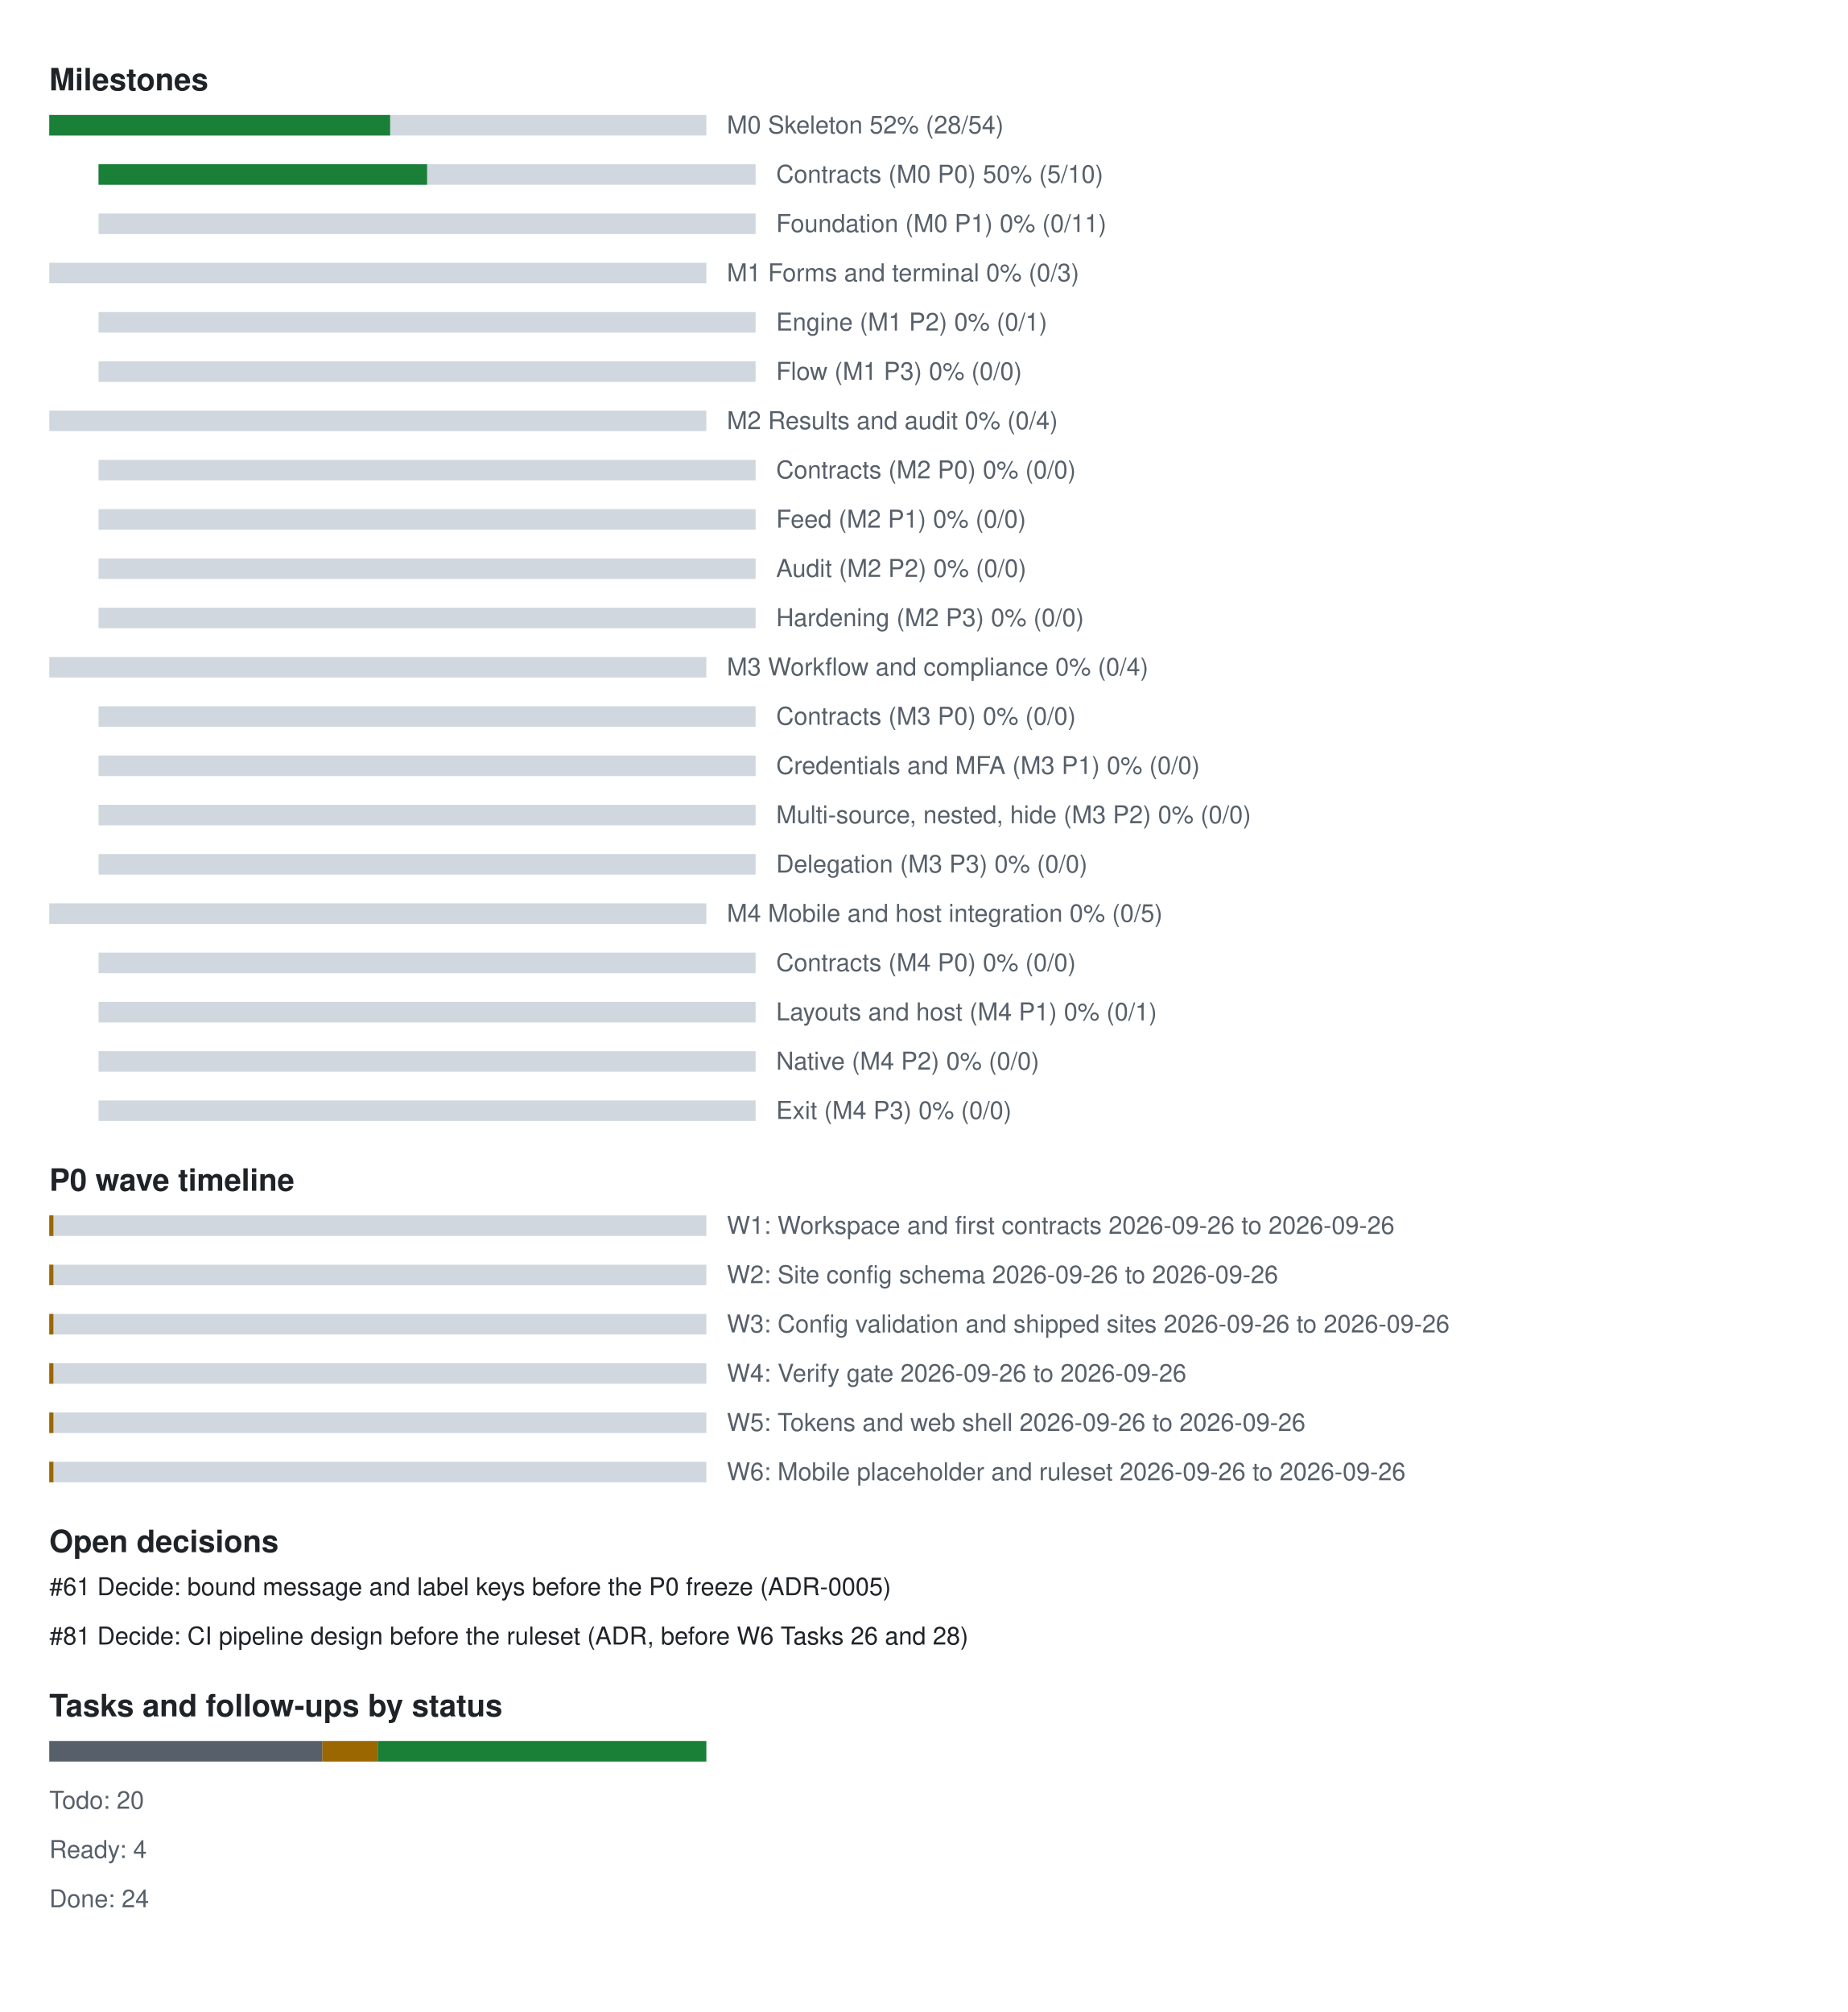
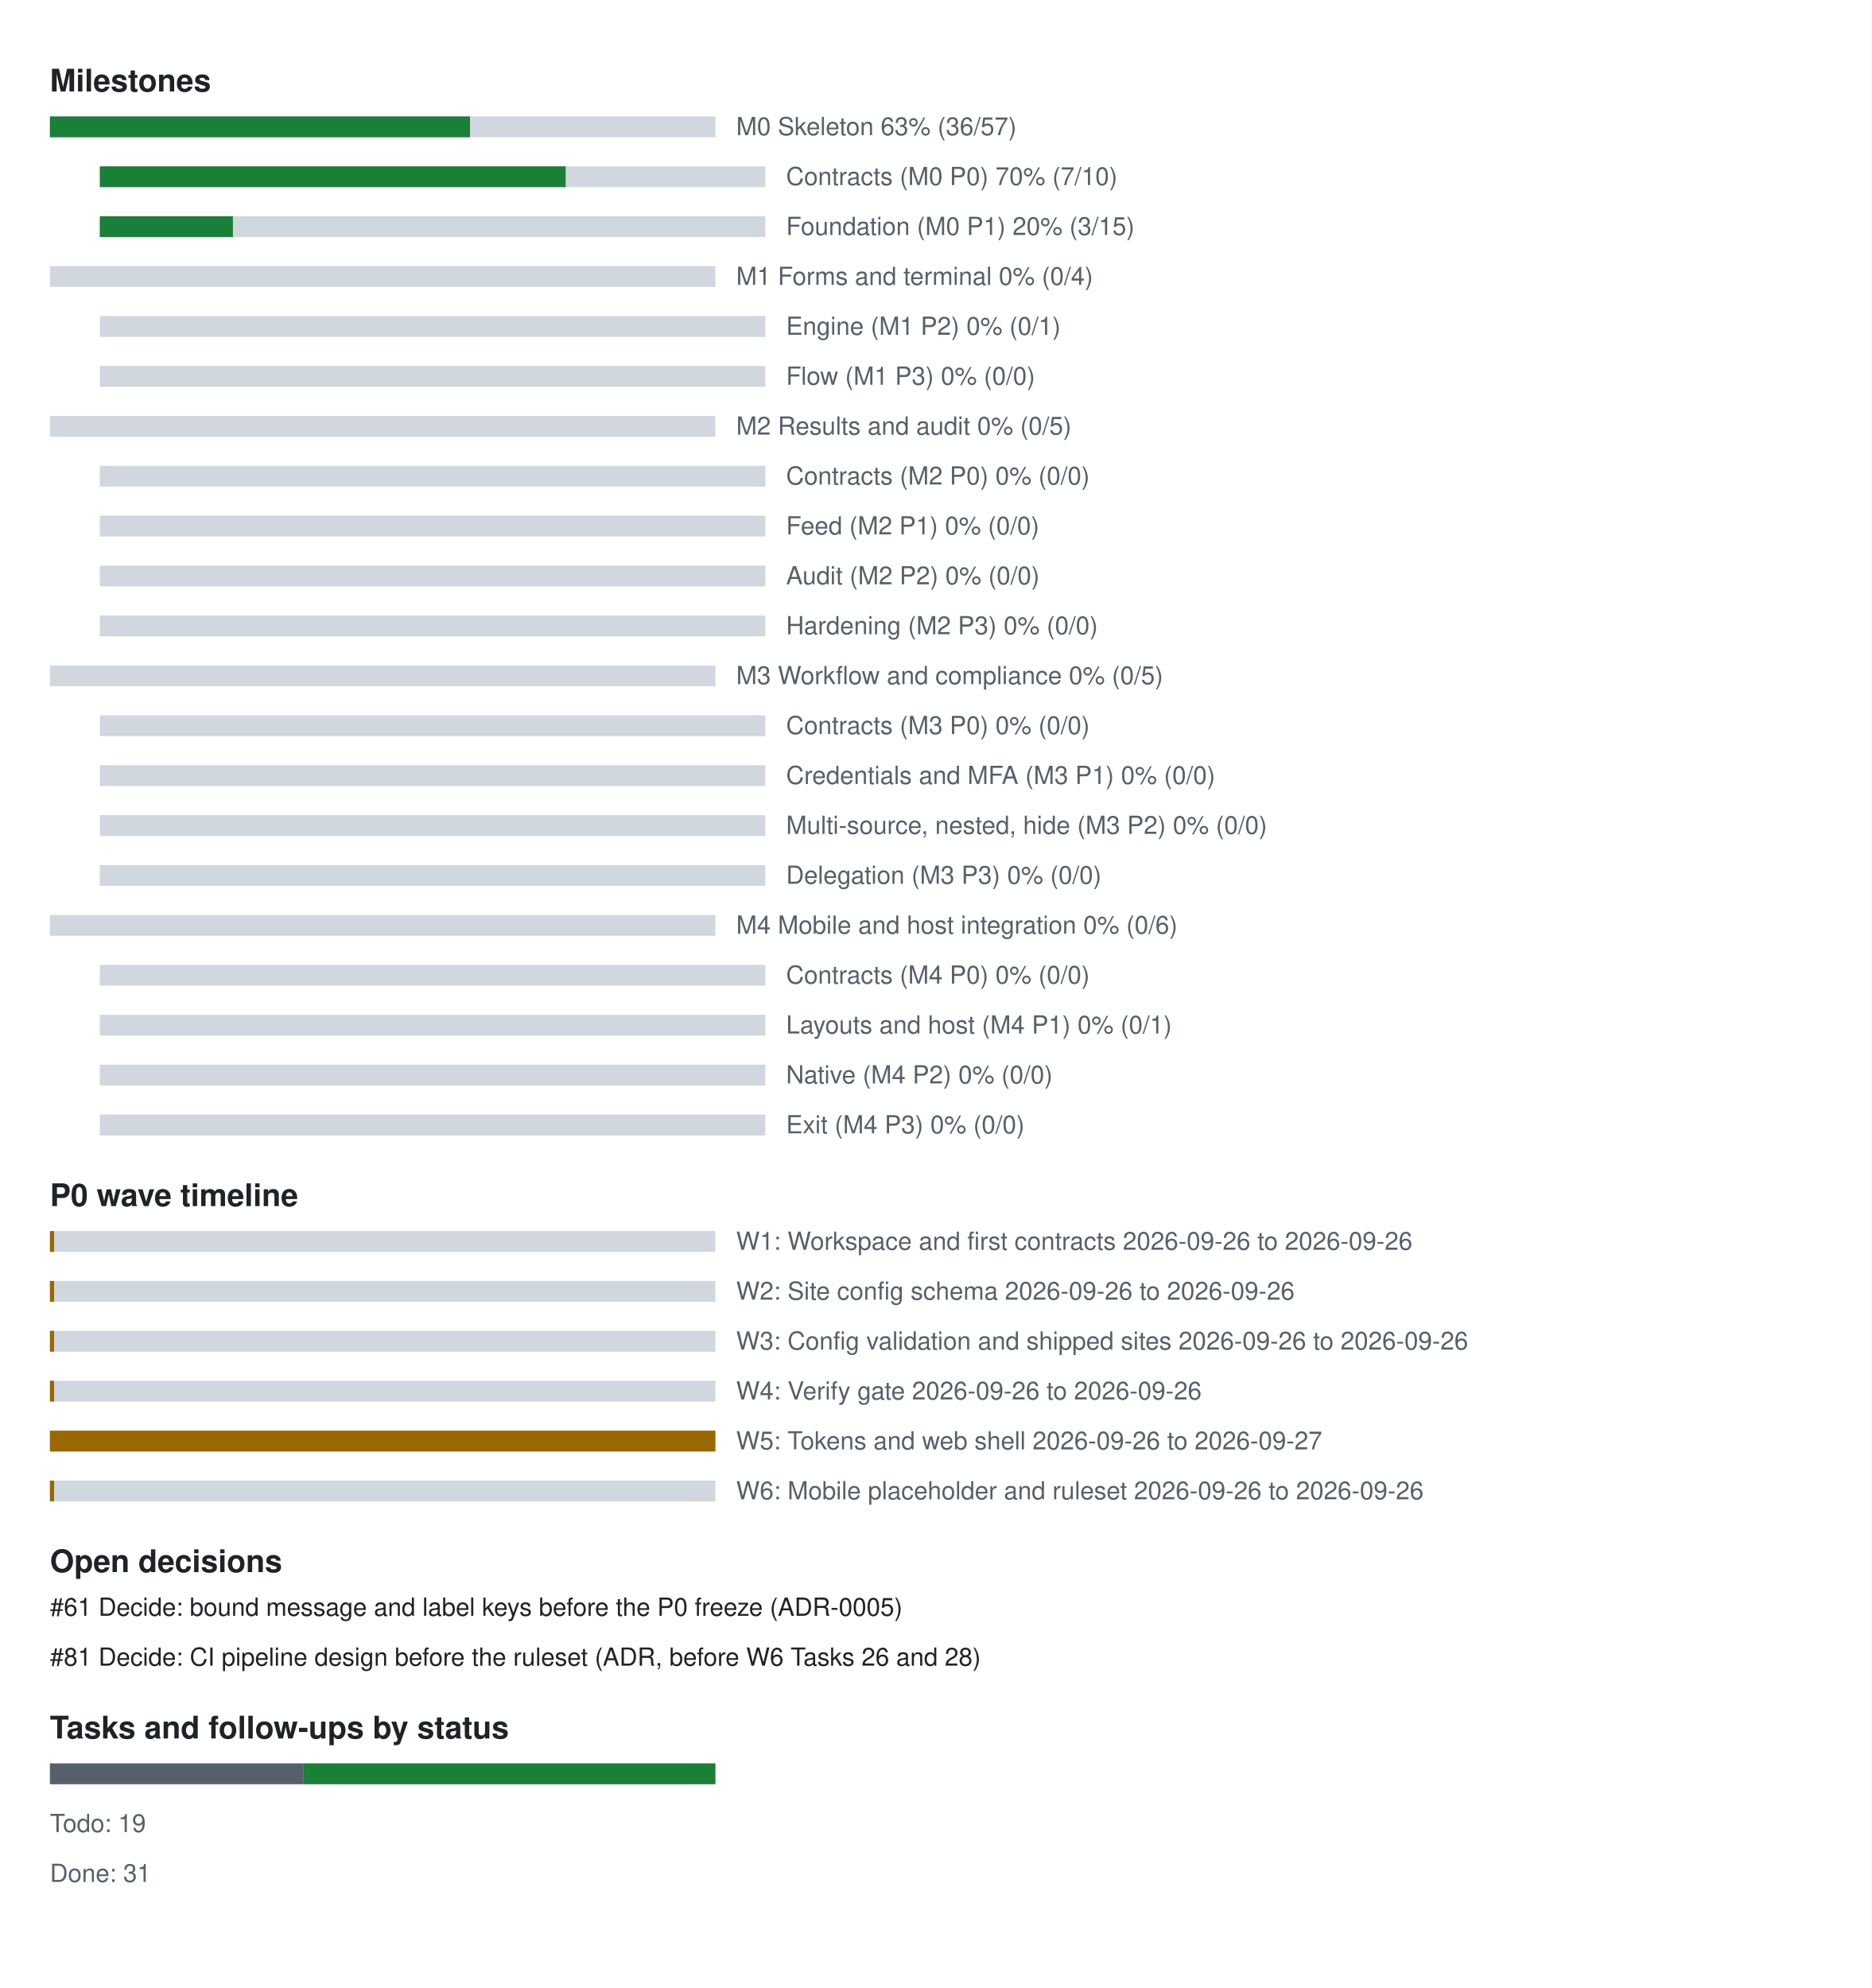
- <svg xmlns="http://www.w3.org/2000/svg" role="img" viewBox="0 0 900 980" width="900" height="980" font-family="Helvetica, Arial, sans-serif">
-   <rect width="900" height="980" fill="#ffffff" />
+ <svg xmlns="http://www.w3.org/2000/svg" role="img" viewBox="0 0 900 956" width="900" height="956" font-family="Helvetica, Arial, sans-serif">
+   <rect width="900" height="956" fill="#ffffff" />
  <text x="24" y="44" fill="#1f2328" font-size="15" font-weight="700">Milestones</text>
  <rect x="24" y="56" width="320" height="10" fill="#d0d7de" />
-   <rect x="24" y="56" width="166" height="10" fill="#1a7f37" />
-   <text x="354" y="65" fill="#57606a" font-size="12">M0 Skeleton 52% (28/54)</text>
+   <rect x="24" y="56" width="202" height="10" fill="#1a7f37" />
+   <text x="354" y="65" fill="#57606a" font-size="12">M0 Skeleton 63% (36/57)</text>
  <rect x="48" y="80" width="320" height="10" fill="#d0d7de" />
-   <rect x="48" y="80" width="160" height="10" fill="#1a7f37" />
-   <text x="378" y="89" fill="#57606a" font-size="12">Contracts (M0 P0) 50% (5/10)</text>
+   <rect x="48" y="80" width="224" height="10" fill="#1a7f37" />
+   <text x="378" y="89" fill="#57606a" font-size="12">Contracts (M0 P0) 70% (7/10)</text>
  <rect x="48" y="104" width="320" height="10" fill="#d0d7de" />
-   <text x="378" y="113" fill="#57606a" font-size="12">Foundation (M0 P1) 0% (0/11)</text>
+   <rect x="48" y="104" width="64" height="10" fill="#1a7f37" />
+   <text x="378" y="113" fill="#57606a" font-size="12">Foundation (M0 P1) 20% (3/15)</text>
  <rect x="24" y="128" width="320" height="10" fill="#d0d7de" />
-   <text x="354" y="137" fill="#57606a" font-size="12">M1 Forms and terminal 0% (0/3)</text>
+   <text x="354" y="137" fill="#57606a" font-size="12">M1 Forms and terminal 0% (0/4)</text>
  <rect x="48" y="152" width="320" height="10" fill="#d0d7de" />
  <text x="378" y="161" fill="#57606a" font-size="12">Engine (M1 P2) 0% (0/1)</text>
  <rect x="48" y="176" width="320" height="10" fill="#d0d7de" />
  <text x="378" y="185" fill="#57606a" font-size="12">Flow (M1 P3) 0% (0/0)</text>
  <rect x="24" y="200" width="320" height="10" fill="#d0d7de" />
-   <text x="354" y="209" fill="#57606a" font-size="12">M2 Results and audit 0% (0/4)</text>
+   <text x="354" y="209" fill="#57606a" font-size="12">M2 Results and audit 0% (0/5)</text>
  <rect x="48" y="224" width="320" height="10" fill="#d0d7de" />
  <text x="378" y="233" fill="#57606a" font-size="12">Contracts (M2 P0) 0% (0/0)</text>
  <rect x="48" y="248" width="320" height="10" fill="#d0d7de" />
  <text x="378" y="257" fill="#57606a" font-size="12">Feed (M2 P1) 0% (0/0)</text>
  <rect x="48" y="272" width="320" height="10" fill="#d0d7de" />
  <text x="378" y="281" fill="#57606a" font-size="12">Audit (M2 P2) 0% (0/0)</text>
  <rect x="48" y="296" width="320" height="10" fill="#d0d7de" />
  <text x="378" y="305" fill="#57606a" font-size="12">Hardening (M2 P3) 0% (0/0)</text>
  <rect x="24" y="320" width="320" height="10" fill="#d0d7de" />
-   <text x="354" y="329" fill="#57606a" font-size="12">M3 Workflow and compliance 0% (0/4)</text>
+   <text x="354" y="329" fill="#57606a" font-size="12">M3 Workflow and compliance 0% (0/5)</text>
  <rect x="48" y="344" width="320" height="10" fill="#d0d7de" />
  <text x="378" y="353" fill="#57606a" font-size="12">Contracts (M3 P0) 0% (0/0)</text>
  <rect x="48" y="368" width="320" height="10" fill="#d0d7de" />
  <text x="378" y="377" fill="#57606a" font-size="12">Credentials and MFA (M3 P1) 0% (0/0)</text>
  <rect x="48" y="392" width="320" height="10" fill="#d0d7de" />
  <text x="378" y="401" fill="#57606a" font-size="12">Multi-source, nested, hide (M3 P2) 0% (0/0)</text>
  <rect x="48" y="416" width="320" height="10" fill="#d0d7de" />
  <text x="378" y="425" fill="#57606a" font-size="12">Delegation (M3 P3) 0% (0/0)</text>
  <rect x="24" y="440" width="320" height="10" fill="#d0d7de" />
-   <text x="354" y="449" fill="#57606a" font-size="12">M4 Mobile and host integration 0% (0/5)</text>
+   <text x="354" y="449" fill="#57606a" font-size="12">M4 Mobile and host integration 0% (0/6)</text>
  <rect x="48" y="464" width="320" height="10" fill="#d0d7de" />
  <text x="378" y="473" fill="#57606a" font-size="12">Contracts (M4 P0) 0% (0/0)</text>
  <rect x="48" y="488" width="320" height="10" fill="#d0d7de" />
  <text x="378" y="497" fill="#57606a" font-size="12">Layouts and host (M4 P1) 0% (0/1)</text>
  <rect x="48" y="512" width="320" height="10" fill="#d0d7de" />
  <text x="378" y="521" fill="#57606a" font-size="12">Native (M4 P2) 0% (0/0)</text>
  <rect x="48" y="536" width="320" height="10" fill="#d0d7de" />
  <text x="378" y="545" fill="#57606a" font-size="12">Exit (M4 P3) 0% (0/0)</text>
  <text x="24" y="580" fill="#1f2328" font-size="15" font-weight="700">P0 wave timeline</text>
  <rect x="24" y="592" width="320" height="10" fill="#d0d7de" />
  <rect x="24" y="592" width="2" height="10" fill="#9a6700" />
  <text x="354" y="601" fill="#57606a" font-size="12">W1: Workspace and first contracts 2026-09-26 to 2026-09-26</text>
  <rect x="24" y="616" width="320" height="10" fill="#d0d7de" />
  <rect x="24" y="616" width="2" height="10" fill="#9a6700" />
  <text x="354" y="625" fill="#57606a" font-size="12">W2: Site config schema 2026-09-26 to 2026-09-26</text>
  <rect x="24" y="640" width="320" height="10" fill="#d0d7de" />
  <rect x="24" y="640" width="2" height="10" fill="#9a6700" />
  <text x="354" y="649" fill="#57606a" font-size="12">W3: Config validation and shipped sites 2026-09-26 to 2026-09-26</text>
  <rect x="24" y="664" width="320" height="10" fill="#d0d7de" />
  <rect x="24" y="664" width="2" height="10" fill="#9a6700" />
  <text x="354" y="673" fill="#57606a" font-size="12">W4: Verify gate 2026-09-26 to 2026-09-26</text>
  <rect x="24" y="688" width="320" height="10" fill="#d0d7de" />
-   <rect x="24" y="688" width="2" height="10" fill="#9a6700" />
-   <text x="354" y="697" fill="#57606a" font-size="12">W5: Tokens and web shell 2026-09-26 to 2026-09-26</text>
+   <rect x="24" y="688" width="320" height="10" fill="#9a6700" />
+   <text x="354" y="697" fill="#57606a" font-size="12">W5: Tokens and web shell 2026-09-26 to 2026-09-27</text>
  <rect x="24" y="712" width="320" height="10" fill="#d0d7de" />
  <rect x="24" y="712" width="2" height="10" fill="#9a6700" />
  <text x="354" y="721" fill="#57606a" font-size="12">W6: Mobile placeholder and ruleset 2026-09-26 to 2026-09-26</text>
  <text x="24" y="756" fill="#1f2328" font-size="15" font-weight="700">Open decisions</text>
  <text x="24" y="777" fill="#1f2328" font-size="12">#61 Decide: bound message and label keys before the P0 freeze (ADR-0005)</text>
  <text x="24" y="801" fill="#1f2328" font-size="12">#81 Decide: CI pipeline design before the ruleset (ADR, before W6 Tasks 26 and 28)</text>
  <text x="24" y="836" fill="#1f2328" font-size="15" font-weight="700">Tasks and follow-ups by status</text>
  <rect x="24" y="848" width="320" height="10" fill="#d0d7de" />
-   <rect x="24" y="848" width="133" height="10" fill="#57606a" />
-   <rect x="157" y="848" width="27" height="10" fill="#9a6700" />
-   <rect x="184" y="848" width="160" height="10" fill="#1a7f37" />
-   <text x="24" y="881" fill="#57606a" font-size="12">Todo: 20</text>
-   <text x="24" y="905" fill="#57606a" font-size="12">Ready: 4</text>
-   <text x="24" y="929" fill="#57606a" font-size="12">Done: 24</text>
+   <rect x="24" y="848" width="122" height="10" fill="#57606a" />
+   <rect x="146" y="848" width="198" height="10" fill="#1a7f37" />
+   <text x="24" y="881" fill="#57606a" font-size="12">Todo: 19</text>
+   <text x="24" y="905" fill="#57606a" font-size="12">Done: 31</text>
</svg>
